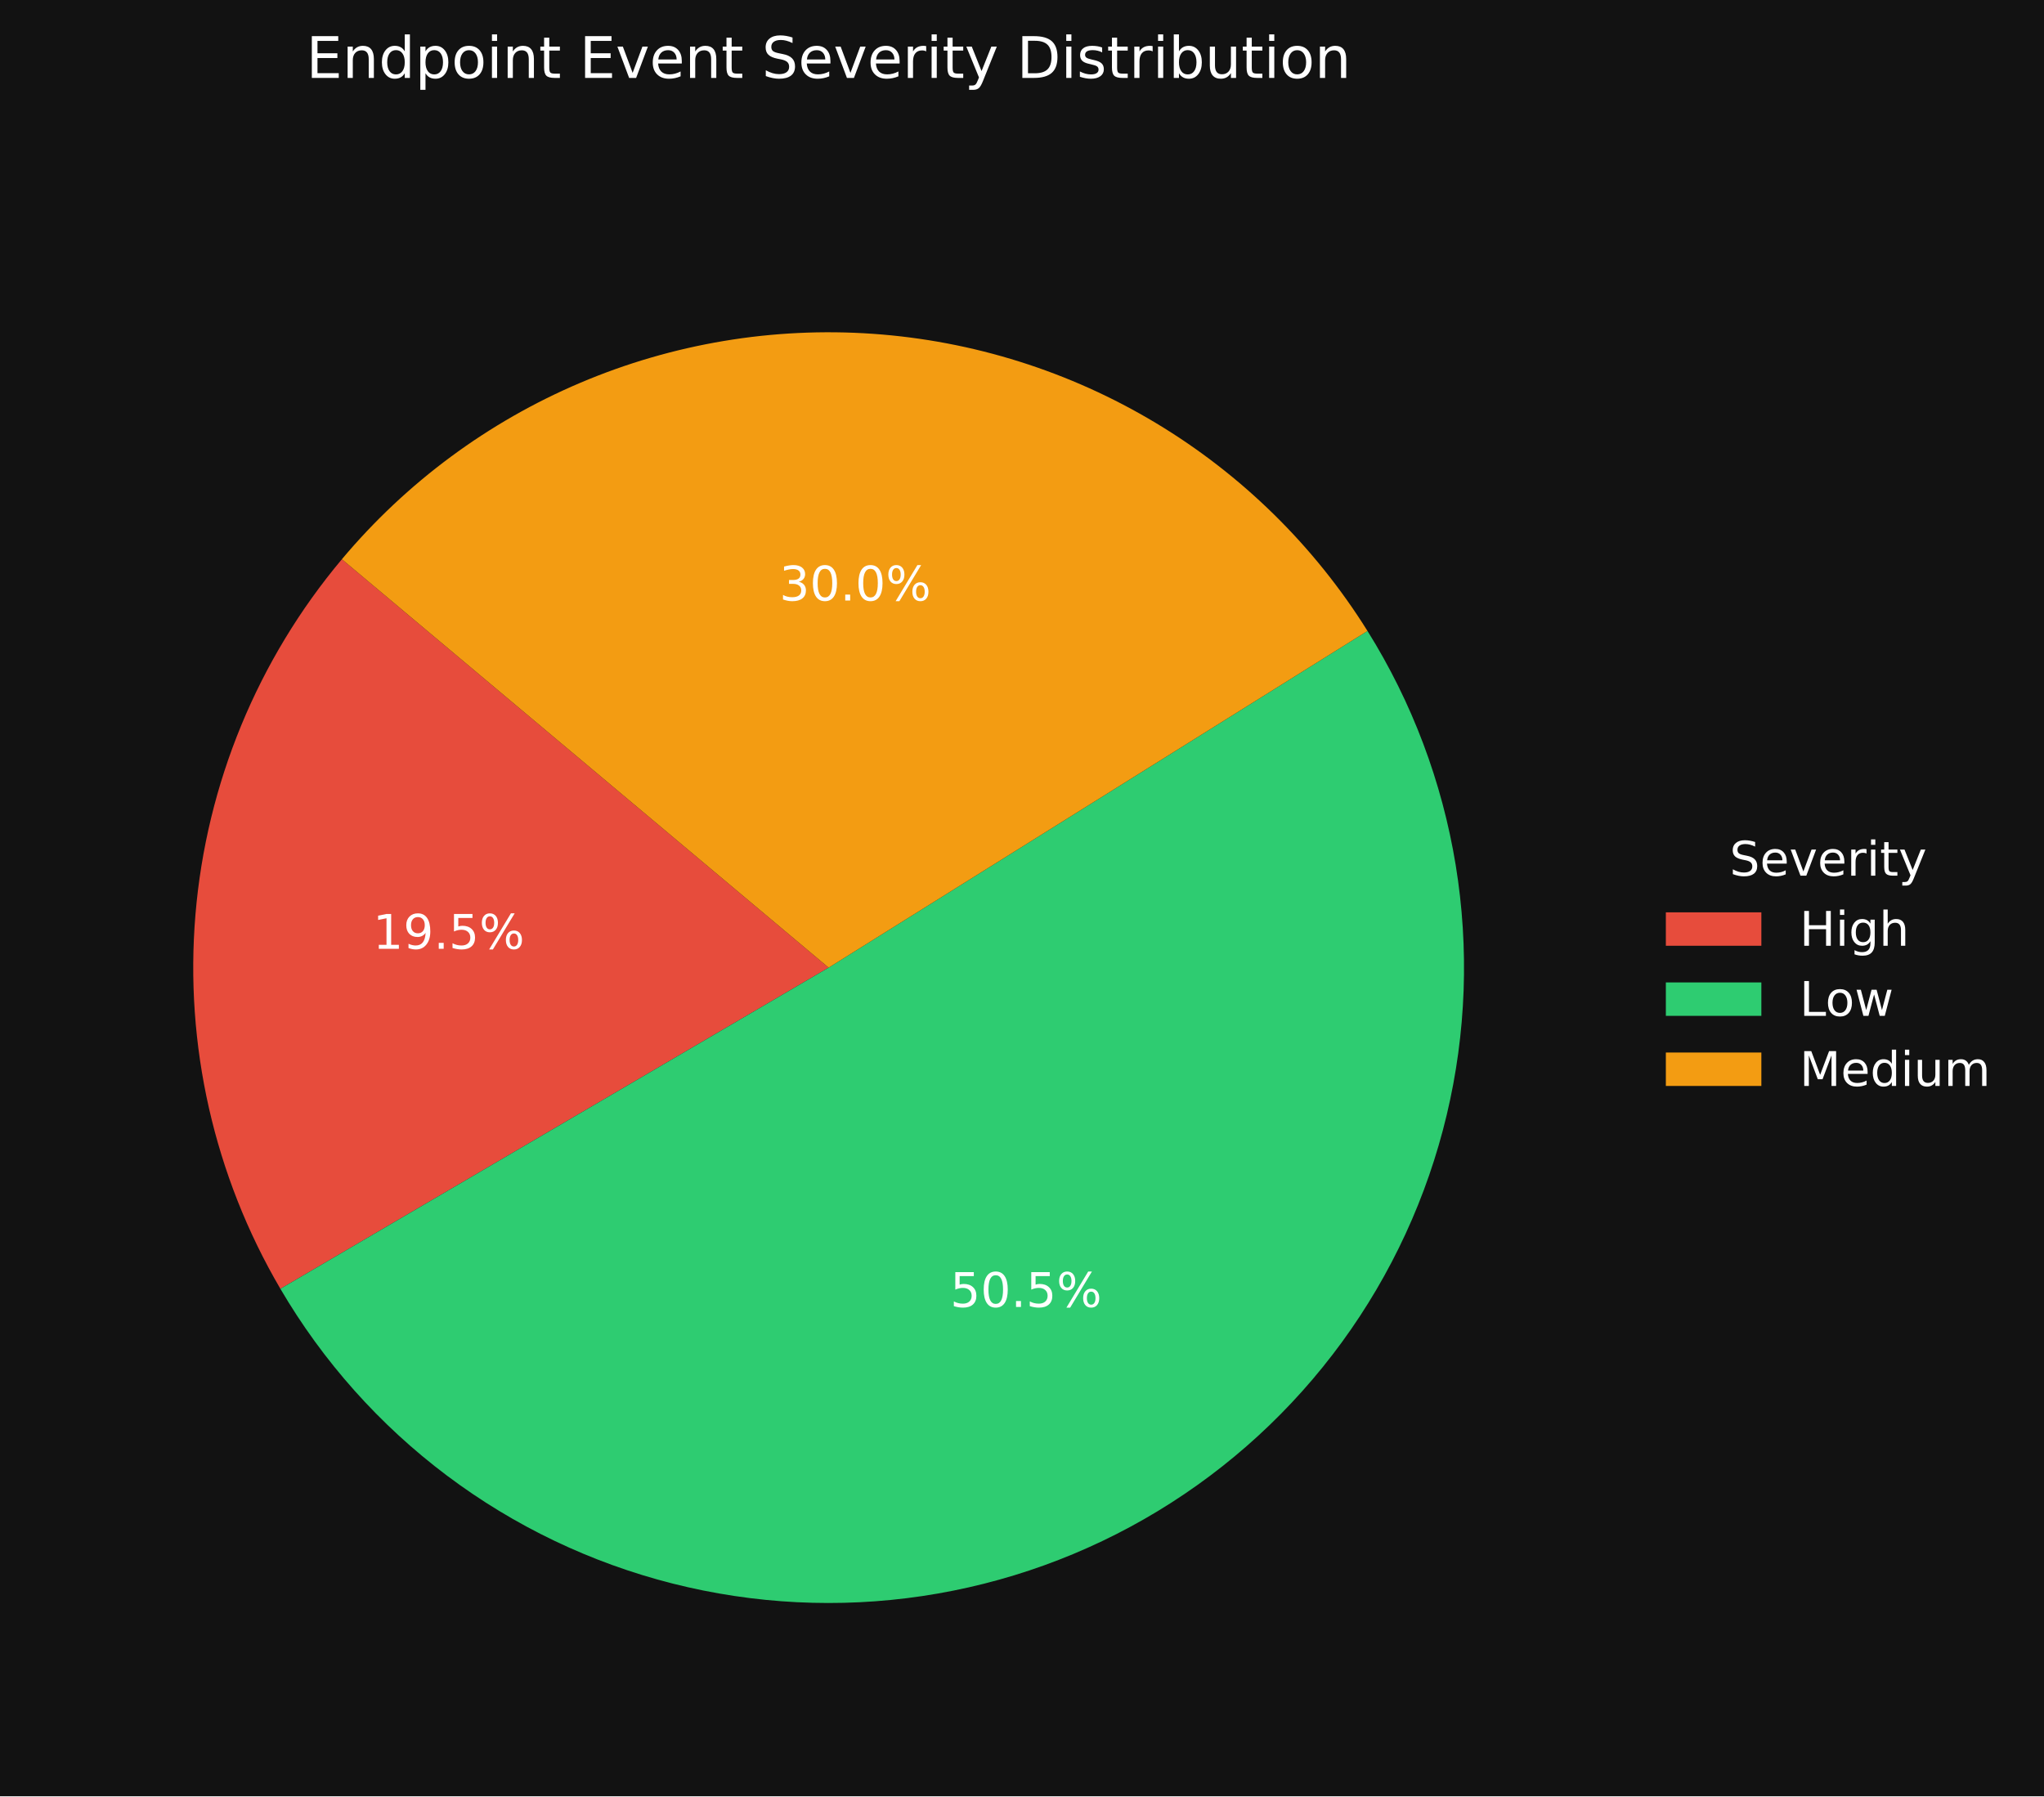
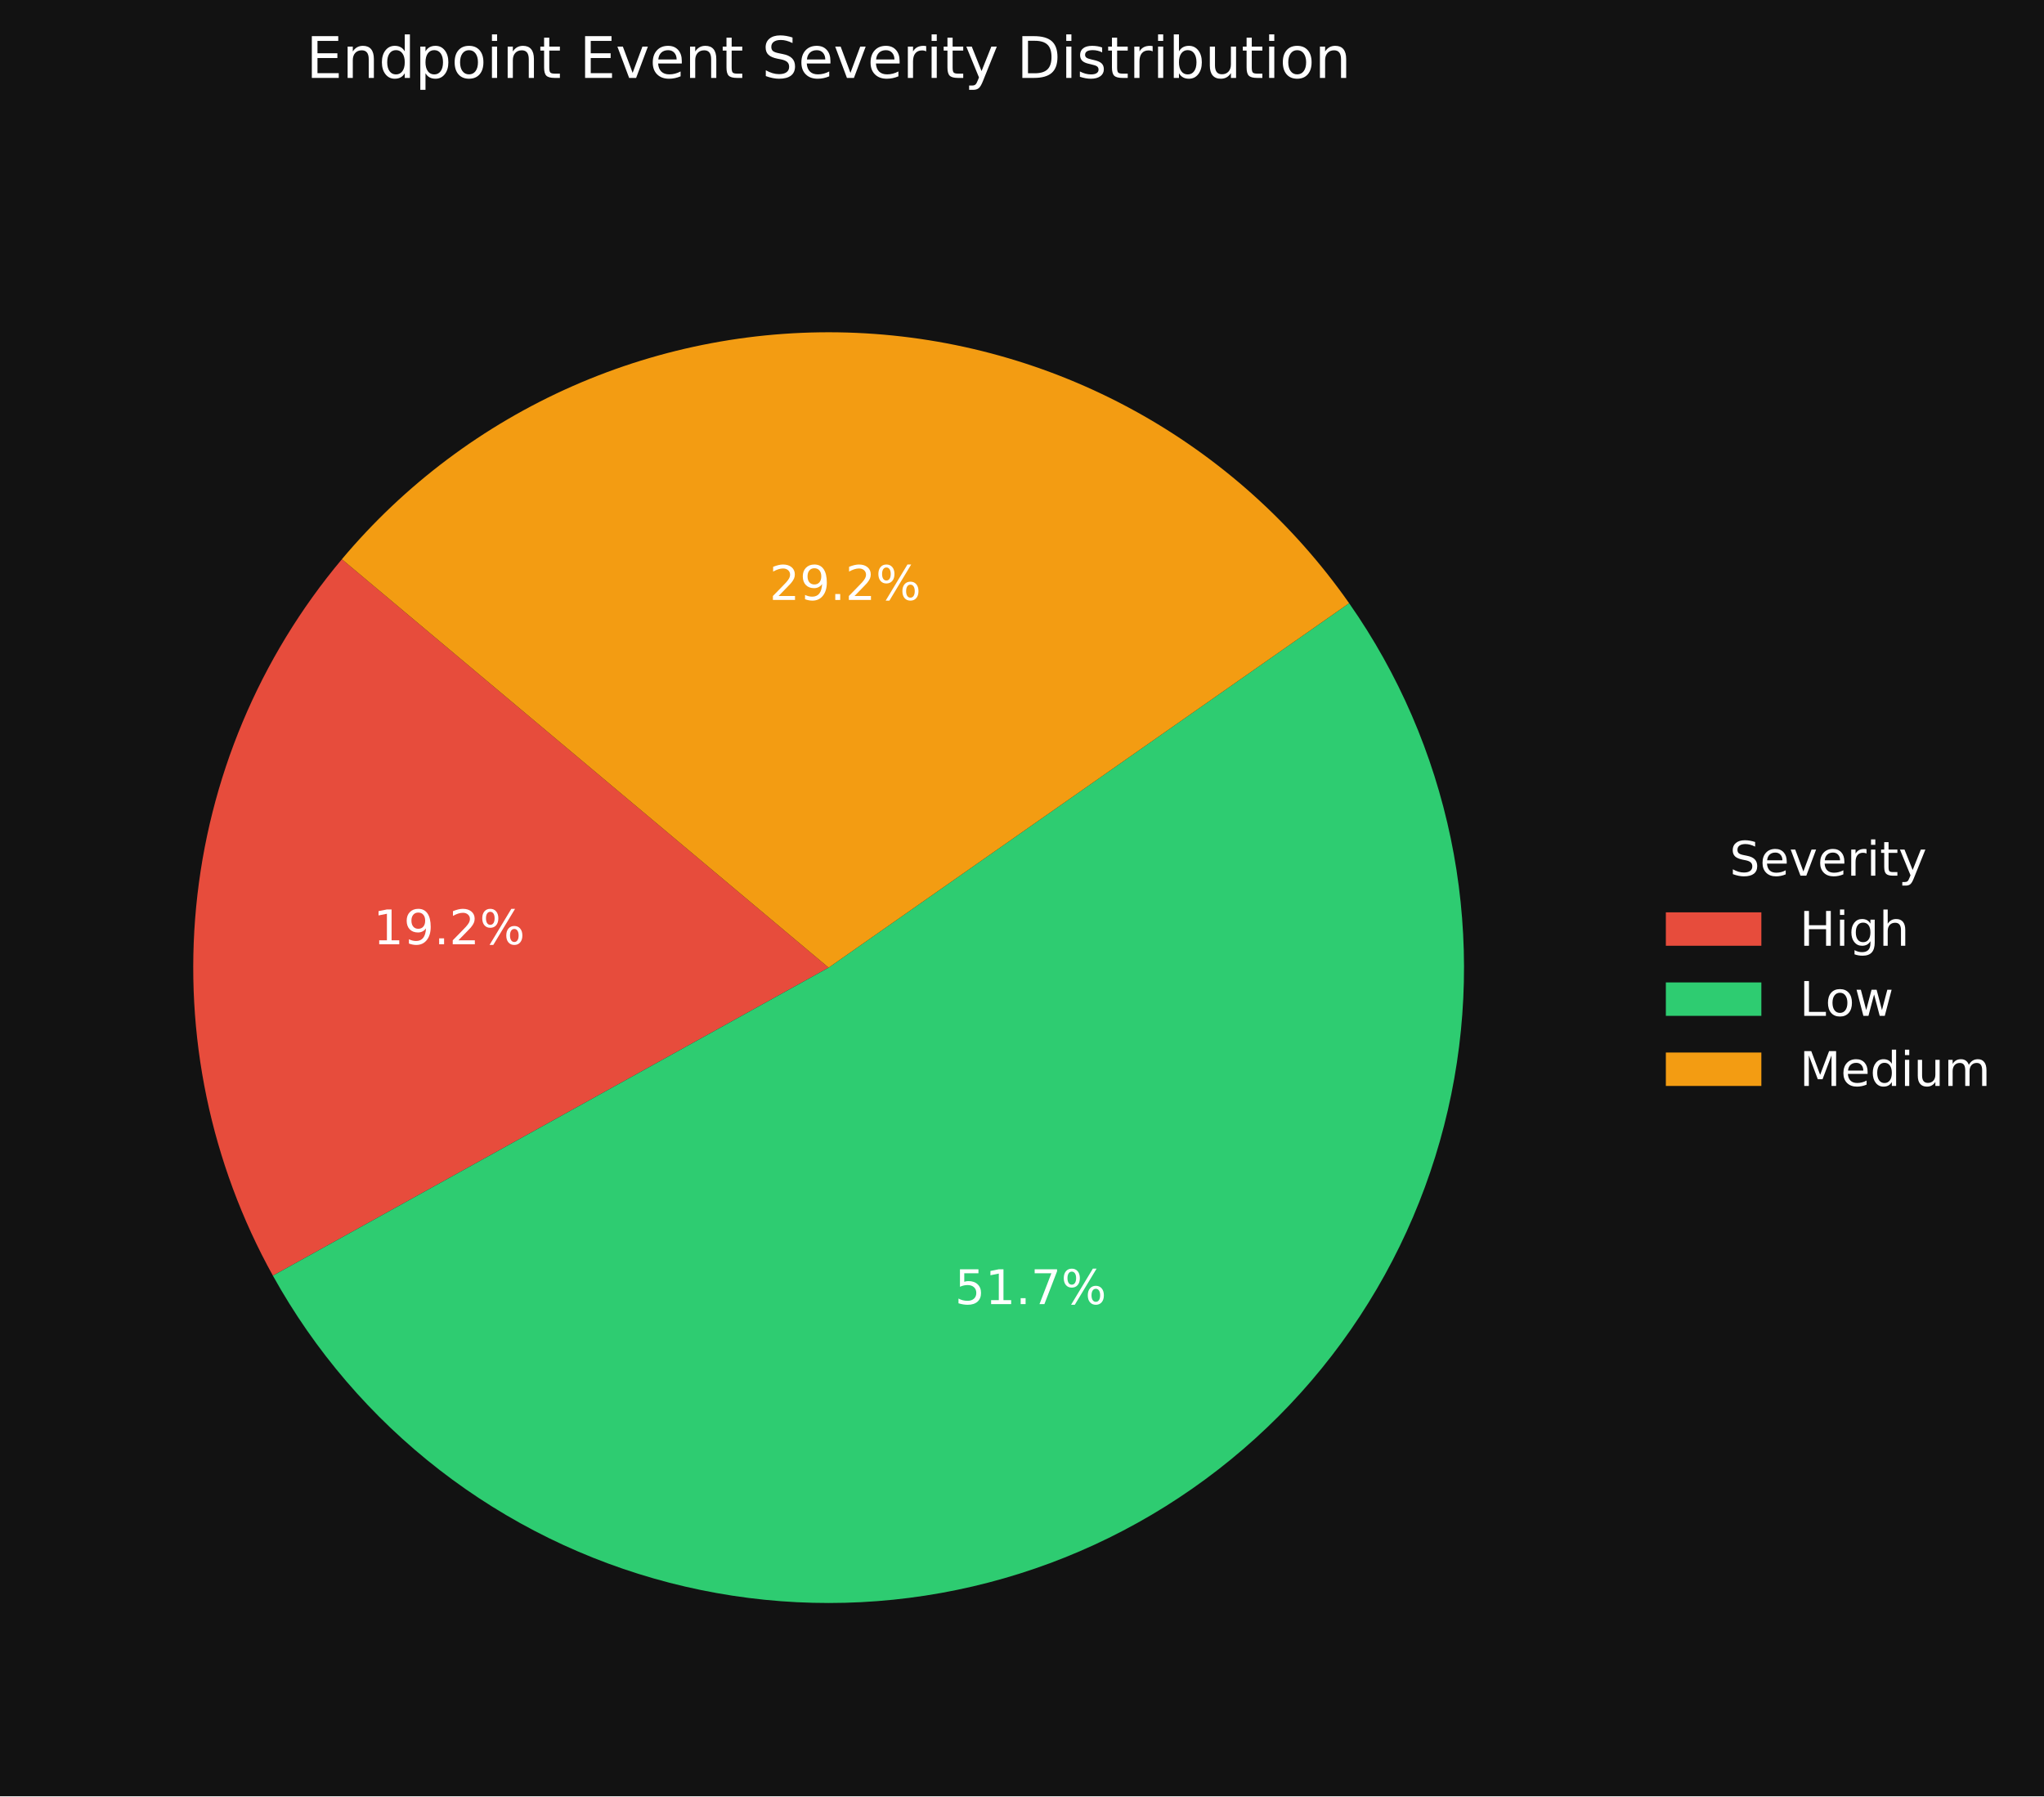
<svg xmlns="http://www.w3.org/2000/svg" xmlns:xlink="http://www.w3.org/1999/xlink" width="428.026pt" height="376.158pt" viewBox="0 0 428.026 376.158" version="1.1">
  <defs>
    <style type="text/css">*{stroke-linejoin: round; stroke-linecap: butt}</style>
  </defs>
  <g id="figure_1">
    <g id="patch_1">
      <path d="M 0 376.158  L 428.026 376.158  L 428.026 -0  L 0 -0  z " style="fill: #121212" />
    </g>
    <g id="axes_1">
      <g id="patch_2">
-         <path d="M 71.593 117.111  C 53.951 138.136 43.239 164.113 40.934 191.462  C 38.629 218.811 44.841 246.215 58.715 269.896  L 173.52 202.638  z " style="fill: #e74c3c" />
+         <path d="M 71.593 117.111  C 54.298 137.723 43.655 163.103 41.077 189.885  C 38.498 216.668 44.102 243.612 57.147 267.145  L 173.52 202.638  z " style="fill: #e74c3c" />
      </g>
      <g id="patch_3">
-         <path d="M 58.715 269.896  C 67.628 285.11 79.477 298.402 93.571 308.997  C 107.666 319.591 123.727 327.28 140.819 331.613  C 157.911 335.947 175.695 336.84 193.135 334.24  C 210.575 331.641 227.325 325.601 242.41 316.471  C 257.496 307.342 270.617 295.304 281.009 281.06  C 291.402 266.815 298.86 250.646 302.949 233.494  C 307.038 216.342 307.677 198.547 304.829 181.146  C 301.981 163.745 295.702 147.083 286.358 132.129  L 173.52 202.638  z " style="fill: #2ecc71" />
+         <path d="M 57.147 267.145  C 65.902 282.94 77.782 296.788 92.061 307.844  C 106.34 318.9 122.722 326.934 140.205 331.456  C 157.689 335.978 175.912 336.893 193.761 334.146  C 211.61 331.398 228.714 325.046 244.029 315.476  C 259.344 305.906 272.551 293.318 282.845 278.48  C 293.139 263.641 300.304 246.862 303.905 229.165  C 307.505 211.469 307.465 193.223 303.788 175.542  C 300.11 157.862 292.871 141.113 282.513 126.32  L 173.52 202.638  z " style="fill: #2ecc71" />
      </g>
      <g id="patch_4">
-         <path d="M 286.358 132.129  C 275.231 114.323 260.047 99.401 242.049 88.587  C 224.051 77.773 203.747 71.371 182.802 69.906  C 161.856 68.442 140.858 71.955 121.531 80.159  C 102.204 88.363 85.09 101.027 71.593 117.111  L 173.52 202.638  z " style="fill: #f39c12" />
+         <path d="M 282.513 126.32  C 270.807 109.603 255.411 95.801 237.518 85.984  C 219.626 76.168 199.713 70.599 179.324 69.709  C 158.935 68.819 138.612 72.631 119.932 80.85  C 101.252 89.07 84.711 101.478 71.593 117.111  L 173.52 202.638  z " style="fill: #f39c12" />
      </g>
      <g id="matplotlib.axis_1" />
      <g id="matplotlib.axis_2" />
      <g id="text_1">
-         <g style="fill: #ffffff" transform="translate(78.08492 198.692) scale(0.1 -0.1)">
+         <g style="fill: #ffffff" transform="translate(78.17034 197.7458) scale(0.1 -0.1)">
          <defs>
            <path id="DejaVuSans-31" d="M 794 531  L 1825 531  L 1825 4091  L 703 3866  L 703 4441  L 1819 4666  L 2450 4666  L 2450 531  L 3481 531  L 3481 0  L 794 0  L 794 531  z " transform="scale(0.015625)" />
            <path id="DejaVuSans-39" d="M 703 97  L 703 672  Q 941 559 1184 500  Q 1428 441 1663 441  Q 2288 441 2617 861  Q 2947 1281 2994 2138  Q 2813 1869 2534 1725  Q 2256 1581 1919 1581  Q 1219 1581 811 2004  Q 403 2428 403 3163  Q 403 3881 828 4315  Q 1253 4750 1959 4750  Q 2769 4750 3195 4129  Q 3622 3509 3622 2328  Q 3622 1225 3098 567  Q 2575 -91 1691 -91  Q 1453 -91 1209 -44  Q 966 3 703 97  z M 1959 2075  Q 2384 2075 2632 2365  Q 2881 2656 2881 3163  Q 2881 3666 2632 3958  Q 2384 4250 1959 4250  Q 1534 4250 1286 3958  Q 1038 3666 1038 3163  Q 1038 2656 1286 2365  Q 1534 2075 1959 2075  z " transform="scale(0.015625)" />
            <path id="DejaVuSans-2e" d="M 684 794  L 1344 794  L 1344 0  L 684 0  L 684 794  z " transform="scale(0.015625)" />
-             <path id="DejaVuSans-35" d="M 691 4666  L 3169 4666  L 3169 4134  L 1269 4134  L 1269 2991  Q 1406 3038 1543 3061  Q 1681 3084 1819 3084  Q 2600 3084 3056 2656  Q 3513 2228 3513 1497  Q 3513 744 3044 326  Q 2575 -91 1722 -91  Q 1428 -91 1123 -41  Q 819 9 494 109  L 494 744  Q 775 591 1075 516  Q 1375 441 1709 441  Q 2250 441 2565 725  Q 2881 1009 2881 1497  Q 2881 1984 2565 2268  Q 2250 2553 1709 2553  Q 1456 2553 1204 2497  Q 953 2441 691 2322  L 691 4666  z " transform="scale(0.015625)" />
+             <path id="DejaVuSans-32" d="M 1228 531  L 3431 531  L 3431 0  L 469 0  L 469 531  Q 828 903 1448 1529  Q 2069 2156 2228 2338  Q 2531 2678 2651 2914  Q 2772 3150 2772 3378  Q 2772 3750 2511 3984  Q 2250 4219 1831 4219  Q 1534 4219 1204 4116  Q 875 4013 500 3803  L 500 4441  Q 881 4594 1212 4672  Q 1544 4750 1819 4750  Q 2544 4750 2975 4387  Q 3406 4025 3406 3419  Q 3406 3131 3298 2873  Q 3191 2616 2906 2266  Q 2828 2175 2409 1742  Q 1991 1309 1228 531  z " transform="scale(0.015625)" />
            <path id="DejaVuSans-25" d="M 4653 2053  Q 4381 2053 4226 1822  Q 4072 1591 4072 1178  Q 4072 772 4226 539  Q 4381 306 4653 306  Q 4919 306 5073 539  Q 5228 772 5228 1178  Q 5228 1588 5073 1820  Q 4919 2053 4653 2053  z M 4653 2450  Q 5147 2450 5437 2106  Q 5728 1763 5728 1178  Q 5728 594 5436 251  Q 5144 -91 4653 -91  Q 4153 -91 3862 251  Q 3572 594 3572 1178  Q 3572 1766 3864 2108  Q 4156 2450 4653 2450  z M 1428 4353  Q 1159 4353 1004 4120  Q 850 3888 850 3481  Q 850 3069 1003 2837  Q 1156 2606 1428 2606  Q 1700 2606 1854 2837  Q 2009 3069 2009 3481  Q 2009 3884 1853 4118  Q 1697 4353 1428 4353  z M 4250 4750  L 4750 4750  L 1831 -91  L 1331 -91  L 4250 4750  z M 1428 4750  Q 1922 4750 2215 4408  Q 2509 4066 2509 3481  Q 2509 2891 2217 2550  Q 1925 2209 1428 2209  Q 931 2209 642 2551  Q 353 2894 353 3481  Q 353 4063 643 4406  Q 934 4750 1428 4750  z " transform="scale(0.015625)" />
          </defs>
          <use xlink:href="#DejaVuSans-31" />
          <use xlink:href="#DejaVuSans-39" transform="translate(63.62305 0)" />
          <use xlink:href="#DejaVuSans-2e" transform="translate(127.2461 0)" />
-           <use xlink:href="#DejaVuSans-35" transform="translate(159.0332 0)" />
+           <use xlink:href="#DejaVuSans-32" transform="translate(159.0332 0)" />
          <use xlink:href="#DejaVuSans-25" transform="translate(222.6562 0)" />
        </g>
      </g>
      <g id="text_2">
-         <g style="fill: #ffffff" transform="translate(198.9707 273.6974) scale(0.1 -0.1)">
+         <g style="fill: #ffffff" transform="translate(199.9418 273.1002) scale(0.1 -0.1)">
          <defs>
-             <path id="DejaVuSans-30" d="M 2034 4250  Q 1547 4250 1301 3770  Q 1056 3291 1056 2328  Q 1056 1369 1301 889  Q 1547 409 2034 409  Q 2525 409 2770 889  Q 3016 1369 3016 2328  Q 3016 3291 2770 3770  Q 2525 4250 2034 4250  z M 2034 4750  Q 2819 4750 3233 4129  Q 3647 3509 3647 2328  Q 3647 1150 3233 529  Q 2819 -91 2034 -91  Q 1250 -91 836 529  Q 422 1150 422 2328  Q 422 3509 836 4129  Q 1250 4750 2034 4750  z " transform="scale(0.015625)" />
+             <path id="DejaVuSans-35" d="M 691 4666  L 3169 4666  L 3169 4134  L 1269 4134  L 1269 2991  Q 1406 3038 1543 3061  Q 1681 3084 1819 3084  Q 2600 3084 3056 2656  Q 3513 2228 3513 1497  Q 3513 744 3044 326  Q 2575 -91 1722 -91  Q 1428 -91 1123 -41  Q 819 9 494 109  L 494 744  Q 775 591 1075 516  Q 1375 441 1709 441  Q 2250 441 2565 725  Q 2881 1009 2881 1497  Q 2881 1984 2565 2268  Q 2250 2553 1709 2553  Q 1456 2553 1204 2497  Q 953 2441 691 2322  L 691 4666  z " transform="scale(0.015625)" />
+             <path id="DejaVuSans-37" d="M 525 4666  L 3525 4666  L 3525 4397  L 1831 0  L 1172 0  L 2766 4134  L 525 4134  L 525 4666  z " transform="scale(0.015625)" />
          </defs>
          <use xlink:href="#DejaVuSans-35" />
-           <use xlink:href="#DejaVuSans-30" transform="translate(63.62305 0)" />
+           <use xlink:href="#DejaVuSans-31" transform="translate(63.62305 0)" />
          <use xlink:href="#DejaVuSans-2e" transform="translate(127.2461 0)" />
-           <use xlink:href="#DejaVuSans-35" transform="translate(159.0332 0)" />
+           <use xlink:href="#DejaVuSans-37" transform="translate(159.0332 0)" />
          <use xlink:href="#DejaVuSans-25" transform="translate(222.6562 0)" />
        </g>
      </g>
      <g id="text_3">
-         <g style="fill: #ffffff" transform="translate(163.2053 125.7584) scale(0.1 -0.1)">
-           <defs>
-             <path id="DejaVuSans-33" d="M 2597 2516  Q 3050 2419 3304 2112  Q 3559 1806 3559 1356  Q 3559 666 3084 287  Q 2609 -91 1734 -91  Q 1441 -91 1130 -33  Q 819 25 488 141  L 488 750  Q 750 597 1062 519  Q 1375 441 1716 441  Q 2309 441 2620 675  Q 2931 909 2931 1356  Q 2931 1769 2642 2001  Q 2353 2234 1838 2234  L 1294 2234  L 1294 2753  L 1863 2753  Q 2328 2753 2575 2939  Q 2822 3125 2822 3475  Q 2822 3834 2567 4026  Q 2313 4219 1838 4219  Q 1578 4219 1281 4162  Q 984 4106 628 3988  L 628 4550  Q 988 4650 1302 4700  Q 1616 4750 1894 4750  Q 2613 4750 3031 4423  Q 3450 4097 3450 3541  Q 3450 3153 3228 2886  Q 3006 2619 2597 2516  z " transform="scale(0.015625)" />
-           </defs>
-           <use xlink:href="#DejaVuSans-33" />
-           <use xlink:href="#DejaVuSans-30" transform="translate(63.62305 0)" />
+         <g style="fill: #ffffff" transform="translate(161.1187 125.6399) scale(0.1 -0.1)">
+           <use xlink:href="#DejaVuSans-32" />
+           <use xlink:href="#DejaVuSans-39" transform="translate(63.62305 0)" />
          <use xlink:href="#DejaVuSans-2e" transform="translate(127.2461 0)" />
-           <use xlink:href="#DejaVuSans-30" transform="translate(159.0332 0)" />
+           <use xlink:href="#DejaVuSans-32" transform="translate(159.0332 0)" />
          <use xlink:href="#DejaVuSans-25" transform="translate(222.6562 0)" />
        </g>
      </g>
      <g id="text_4">
        <g style="fill: #ffffff" transform="translate(64.12219 16.31812) scale(0.12 -0.12)">
          <defs>
            <path id="DejaVuSans-45" d="M 628 4666  L 3578 4666  L 3578 4134  L 1259 4134  L 1259 2753  L 3481 2753  L 3481 2222  L 1259 2222  L 1259 531  L 3634 531  L 3634 0  L 628 0  L 628 4666  z " transform="scale(0.015625)" />
            <path id="DejaVuSans-6e" d="M 3513 2113  L 3513 0  L 2938 0  L 2938 2094  Q 2938 2591 2744 2837  Q 2550 3084 2163 3084  Q 1697 3084 1428 2787  Q 1159 2491 1159 1978  L 1159 0  L 581 0  L 581 3500  L 1159 3500  L 1159 2956  Q 1366 3272 1645 3428  Q 1925 3584 2291 3584  Q 2894 3584 3203 3211  Q 3513 2838 3513 2113  z " transform="scale(0.015625)" />
            <path id="DejaVuSans-64" d="M 2906 2969  L 2906 4863  L 3481 4863  L 3481 0  L 2906 0  L 2906 525  Q 2725 213 2448 61  Q 2172 -91 1784 -91  Q 1150 -91 751 415  Q 353 922 353 1747  Q 353 2572 751 3078  Q 1150 3584 1784 3584  Q 2172 3584 2448 3432  Q 2725 3281 2906 2969  z M 947 1747  Q 947 1113 1208 752  Q 1469 391 1925 391  Q 2381 391 2643 752  Q 2906 1113 2906 1747  Q 2906 2381 2643 2742  Q 2381 3103 1925 3103  Q 1469 3103 1208 2742  Q 947 2381 947 1747  z " transform="scale(0.015625)" />
            <path id="DejaVuSans-70" d="M 1159 525  L 1159 -1331  L 581 -1331  L 581 3500  L 1159 3500  L 1159 2969  Q 1341 3281 1617 3432  Q 1894 3584 2278 3584  Q 2916 3584 3314 3078  Q 3713 2572 3713 1747  Q 3713 922 3314 415  Q 2916 -91 2278 -91  Q 1894 -91 1617 61  Q 1341 213 1159 525  z M 3116 1747  Q 3116 2381 2855 2742  Q 2594 3103 2138 3103  Q 1681 3103 1420 2742  Q 1159 2381 1159 1747  Q 1159 1113 1420 752  Q 1681 391 2138 391  Q 2594 391 2855 752  Q 3116 1113 3116 1747  z " transform="scale(0.015625)" />
            <path id="DejaVuSans-6f" d="M 1959 3097  Q 1497 3097 1228 2736  Q 959 2375 959 1747  Q 959 1119 1226 758  Q 1494 397 1959 397  Q 2419 397 2687 759  Q 2956 1122 2956 1747  Q 2956 2369 2687 2733  Q 2419 3097 1959 3097  z M 1959 3584  Q 2709 3584 3137 3096  Q 3566 2609 3566 1747  Q 3566 888 3137 398  Q 2709 -91 1959 -91  Q 1206 -91 779 398  Q 353 888 353 1747  Q 353 2609 779 3096  Q 1206 3584 1959 3584  z " transform="scale(0.015625)" />
            <path id="DejaVuSans-69" d="M 603 3500  L 1178 3500  L 1178 0  L 603 0  L 603 3500  z M 603 4863  L 1178 4863  L 1178 4134  L 603 4134  L 603 4863  z " transform="scale(0.015625)" />
            <path id="DejaVuSans-74" d="M 1172 4494  L 1172 3500  L 2356 3500  L 2356 3053  L 1172 3053  L 1172 1153  Q 1172 725 1289 603  Q 1406 481 1766 481  L 2356 481  L 2356 0  L 1766 0  Q 1100 0 847 248  Q 594 497 594 1153  L 594 3053  L 172 3053  L 172 3500  L 594 3500  L 594 4494  L 1172 4494  z " transform="scale(0.015625)" />
            <path id="DejaVuSans-20" transform="scale(0.015625)" />
            <path id="DejaVuSans-76" d="M 191 3500  L 800 3500  L 1894 563  L 2988 3500  L 3597 3500  L 2284 0  L 1503 0  L 191 3500  z " transform="scale(0.015625)" />
            <path id="DejaVuSans-65" d="M 3597 1894  L 3597 1613  L 953 1613  Q 991 1019 1311 708  Q 1631 397 2203 397  Q 2534 397 2845 478  Q 3156 559 3463 722  L 3463 178  Q 3153 47 2828 -22  Q 2503 -91 2169 -91  Q 1331 -91 842 396  Q 353 884 353 1716  Q 353 2575 817 3079  Q 1281 3584 2069 3584  Q 2775 3584 3186 3129  Q 3597 2675 3597 1894  z M 3022 2063  Q 3016 2534 2758 2815  Q 2500 3097 2075 3097  Q 1594 3097 1305 2825  Q 1016 2553 972 2059  L 3022 2063  z " transform="scale(0.015625)" />
            <path id="DejaVuSans-53" d="M 3425 4513  L 3425 3897  Q 3066 4069 2747 4153  Q 2428 4238 2131 4238  Q 1616 4238 1336 4038  Q 1056 3838 1056 3469  Q 1056 3159 1242 3001  Q 1428 2844 1947 2747  L 2328 2669  Q 3034 2534 3370 2195  Q 3706 1856 3706 1288  Q 3706 609 3251 259  Q 2797 -91 1919 -91  Q 1588 -91 1214 -16  Q 841 59 441 206  L 441 856  Q 825 641 1194 531  Q 1563 422 1919 422  Q 2459 422 2753 634  Q 3047 847 3047 1241  Q 3047 1584 2836 1778  Q 2625 1972 2144 2069  L 1759 2144  Q 1053 2284 737 2584  Q 422 2884 422 3419  Q 422 4038 858 4394  Q 1294 4750 2059 4750  Q 2388 4750 2728 4690  Q 3069 4631 3425 4513  z " transform="scale(0.015625)" />
            <path id="DejaVuSans-72" d="M 2631 2963  Q 2534 3019 2420 3045  Q 2306 3072 2169 3072  Q 1681 3072 1420 2755  Q 1159 2438 1159 1844  L 1159 0  L 581 0  L 581 3500  L 1159 3500  L 1159 2956  Q 1341 3275 1631 3429  Q 1922 3584 2338 3584  Q 2397 3584 2469 3576  Q 2541 3569 2628 3553  L 2631 2963  z " transform="scale(0.015625)" />
            <path id="DejaVuSans-79" d="M 2059 -325  Q 1816 -950 1584 -1140  Q 1353 -1331 966 -1331  L 506 -1331  L 506 -850  L 844 -850  Q 1081 -850 1212 -737  Q 1344 -625 1503 -206  L 1606 56  L 191 3500  L 800 3500  L 1894 763  L 2988 3500  L 3597 3500  L 2059 -325  z " transform="scale(0.015625)" />
            <path id="DejaVuSans-44" d="M 1259 4147  L 1259 519  L 2022 519  Q 2988 519 3436 956  Q 3884 1394 3884 2338  Q 3884 3275 3436 3711  Q 2988 4147 2022 4147  L 1259 4147  z M 628 4666  L 1925 4666  Q 3281 4666 3915 4102  Q 4550 3538 4550 2338  Q 4550 1131 3912 565  Q 3275 0 1925 0  L 628 0  L 628 4666  z " transform="scale(0.015625)" />
            <path id="DejaVuSans-73" d="M 2834 3397  L 2834 2853  Q 2591 2978 2328 3040  Q 2066 3103 1784 3103  Q 1356 3103 1142 2972  Q 928 2841 928 2578  Q 928 2378 1081 2264  Q 1234 2150 1697 2047  L 1894 2003  Q 2506 1872 2764 1633  Q 3022 1394 3022 966  Q 3022 478 2636 193  Q 2250 -91 1575 -91  Q 1294 -91 989 -36  Q 684 19 347 128  L 347 722  Q 666 556 975 473  Q 1284 391 1588 391  Q 1994 391 2212 530  Q 2431 669 2431 922  Q 2431 1156 2273 1281  Q 2116 1406 1581 1522  L 1381 1569  Q 847 1681 609 1914  Q 372 2147 372 2553  Q 372 3047 722 3315  Q 1072 3584 1716 3584  Q 2034 3584 2315 3537  Q 2597 3491 2834 3397  z " transform="scale(0.015625)" />
            <path id="DejaVuSans-62" d="M 3116 1747  Q 3116 2381 2855 2742  Q 2594 3103 2138 3103  Q 1681 3103 1420 2742  Q 1159 2381 1159 1747  Q 1159 1113 1420 752  Q 1681 391 2138 391  Q 2594 391 2855 752  Q 3116 1113 3116 1747  z M 1159 2969  Q 1341 3281 1617 3432  Q 1894 3584 2278 3584  Q 2916 3584 3314 3078  Q 3713 2572 3713 1747  Q 3713 922 3314 415  Q 2916 -91 2278 -91  Q 1894 -91 1617 61  Q 1341 213 1159 525  L 1159 0  L 581 0  L 581 4863  L 1159 4863  L 1159 2969  z " transform="scale(0.015625)" />
            <path id="DejaVuSans-75" d="M 544 1381  L 544 3500  L 1119 3500  L 1119 1403  Q 1119 906 1312 657  Q 1506 409 1894 409  Q 2359 409 2629 706  Q 2900 1003 2900 1516  L 2900 3500  L 3475 3500  L 3475 0  L 2900 0  L 2900 538  Q 2691 219 2414 64  Q 2138 -91 1772 -91  Q 1169 -91 856 284  Q 544 659 544 1381  z M 1991 3584  L 1991 3584  z " transform="scale(0.015625)" />
          </defs>
          <use xlink:href="#DejaVuSans-45" />
          <use xlink:href="#DejaVuSans-6e" transform="translate(63.18359 0)" />
          <use xlink:href="#DejaVuSans-64" transform="translate(126.5625 0)" />
          <use xlink:href="#DejaVuSans-70" transform="translate(190.0391 0)" />
          <use xlink:href="#DejaVuSans-6f" transform="translate(253.5156 0)" />
          <use xlink:href="#DejaVuSans-69" transform="translate(314.6973 0)" />
          <use xlink:href="#DejaVuSans-6e" transform="translate(342.4805 0)" />
          <use xlink:href="#DejaVuSans-74" transform="translate(405.8594 0)" />
          <use xlink:href="#DejaVuSans-20" transform="translate(445.0684 0)" />
          <use xlink:href="#DejaVuSans-45" transform="translate(476.8555 0)" />
          <use xlink:href="#DejaVuSans-76" transform="translate(540.0391 0)" />
          <use xlink:href="#DejaVuSans-65" transform="translate(599.2188 0)" />
          <use xlink:href="#DejaVuSans-6e" transform="translate(660.7422 0)" />
          <use xlink:href="#DejaVuSans-74" transform="translate(724.1211 0)" />
          <use xlink:href="#DejaVuSans-20" transform="translate(763.3301 0)" />
          <use xlink:href="#DejaVuSans-53" transform="translate(795.1172 0)" />
          <use xlink:href="#DejaVuSans-65" transform="translate(858.5938 0)" />
          <use xlink:href="#DejaVuSans-76" transform="translate(920.1172 0)" />
          <use xlink:href="#DejaVuSans-65" transform="translate(979.2969 0)" />
          <use xlink:href="#DejaVuSans-72" transform="translate(1040.82 0)" />
          <use xlink:href="#DejaVuSans-69" transform="translate(1081.934 0)" />
          <use xlink:href="#DejaVuSans-74" transform="translate(1109.717 0)" />
          <use xlink:href="#DejaVuSans-79" transform="translate(1148.926 0)" />
          <use xlink:href="#DejaVuSans-20" transform="translate(1208.105 0)" />
          <use xlink:href="#DejaVuSans-44" transform="translate(1239.893 0)" />
          <use xlink:href="#DejaVuSans-69" transform="translate(1316.895 0)" />
          <use xlink:href="#DejaVuSans-73" transform="translate(1344.678 0)" />
          <use xlink:href="#DejaVuSans-74" transform="translate(1396.777 0)" />
          <use xlink:href="#DejaVuSans-72" transform="translate(1435.986 0)" />
          <use xlink:href="#DejaVuSans-69" transform="translate(1477.1 0)" />
          <use xlink:href="#DejaVuSans-62" transform="translate(1504.883 0)" />
          <use xlink:href="#DejaVuSans-75" transform="translate(1568.359 0)" />
          <use xlink:href="#DejaVuSans-74" transform="translate(1631.738 0)" />
          <use xlink:href="#DejaVuSans-69" transform="translate(1670.947 0)" />
          <use xlink:href="#DejaVuSans-6f" transform="translate(1698.73 0)" />
          <use xlink:href="#DejaVuSans-6e" transform="translate(1759.912 0)" />
        </g>
      </g>
      <g id="legend_1">
        <g id="text_5">
          <g style="fill: #ffffff" transform="translate(362.1822 183.3803) scale(0.1 -0.1)">
            <use xlink:href="#DejaVuSans-53" />
            <use xlink:href="#DejaVuSans-65" transform="translate(63.47656 0)" />
            <use xlink:href="#DejaVuSans-76" transform="translate(125 0)" />
            <use xlink:href="#DejaVuSans-65" transform="translate(184.1797 0)" />
            <use xlink:href="#DejaVuSans-72" transform="translate(245.7031 0)" />
            <use xlink:href="#DejaVuSans-69" transform="translate(286.8164 0)" />
            <use xlink:href="#DejaVuSans-74" transform="translate(314.5996 0)" />
            <use xlink:href="#DejaVuSans-79" transform="translate(353.8086 0)" />
          </g>
        </g>
        <g id="patch_5">
          <path d="M 348.84 198.058  L 368.84 198.058  L 368.84 191.058  L 348.84 191.058  z " style="fill: #e74c3c" />
        </g>
        <g id="text_6">
          <g style="fill: #ffffff" transform="translate(376.84 198.0584) scale(0.1 -0.1)">
            <defs>
              <path id="DejaVuSans-48" d="M 628 4666  L 1259 4666  L 1259 2753  L 3553 2753  L 3553 4666  L 4184 4666  L 4184 0  L 3553 0  L 3553 2222  L 1259 2222  L 1259 0  L 628 0  L 628 4666  z " transform="scale(0.015625)" />
              <path id="DejaVuSans-67" d="M 2906 1791  Q 2906 2416 2648 2759  Q 2391 3103 1925 3103  Q 1463 3103 1205 2759  Q 947 2416 947 1791  Q 947 1169 1205 825  Q 1463 481 1925 481  Q 2391 481 2648 825  Q 2906 1169 2906 1791  z M 3481 434  Q 3481 -459 3084 -895  Q 2688 -1331 1869 -1331  Q 1566 -1331 1297 -1286  Q 1028 -1241 775 -1147  L 775 -588  Q 1028 -725 1275 -790  Q 1522 -856 1778 -856  Q 2344 -856 2625 -561  Q 2906 -266 2906 331  L 2906 616  Q 2728 306 2450 153  Q 2172 0 1784 0  Q 1141 0 747 490  Q 353 981 353 1791  Q 353 2603 747 3093  Q 1141 3584 1784 3584  Q 2172 3584 2450 3431  Q 2728 3278 2906 2969  L 2906 3500  L 3481 3500  L 3481 434  z " transform="scale(0.015625)" />
              <path id="DejaVuSans-68" d="M 3513 2113  L 3513 0  L 2938 0  L 2938 2094  Q 2938 2591 2744 2837  Q 2550 3084 2163 3084  Q 1697 3084 1428 2787  Q 1159 2491 1159 1978  L 1159 0  L 581 0  L 581 4863  L 1159 4863  L 1159 2956  Q 1366 3272 1645 3428  Q 1925 3584 2291 3584  Q 2894 3584 3203 3211  Q 3513 2838 3513 2113  z " transform="scale(0.015625)" />
            </defs>
            <use xlink:href="#DejaVuSans-48" />
            <use xlink:href="#DejaVuSans-69" transform="translate(75.19531 0)" />
            <use xlink:href="#DejaVuSans-67" transform="translate(102.9785 0)" />
            <use xlink:href="#DejaVuSans-68" transform="translate(166.4551 0)" />
          </g>
        </g>
        <g id="patch_6">
          <path d="M 348.84 212.737  L 368.84 212.737  L 368.84 205.737  L 348.84 205.737  z " style="fill: #2ecc71" />
        </g>
        <g id="text_7">
          <g style="fill: #ffffff" transform="translate(376.84 212.7366) scale(0.1 -0.1)">
            <defs>
              <path id="DejaVuSans-4c" d="M 628 4666  L 1259 4666  L 1259 531  L 3531 531  L 3531 0  L 628 0  L 628 4666  z " transform="scale(0.015625)" />
              <path id="DejaVuSans-77" d="M 269 3500  L 844 3500  L 1563 769  L 2278 3500  L 2956 3500  L 3675 769  L 4391 3500  L 4966 3500  L 4050 0  L 3372 0  L 2619 2869  L 1863 0  L 1184 0  L 269 3500  z " transform="scale(0.015625)" />
            </defs>
            <use xlink:href="#DejaVuSans-4c" />
            <use xlink:href="#DejaVuSans-6f" transform="translate(53.96289 0)" />
            <use xlink:href="#DejaVuSans-77" transform="translate(115.1445 0)" />
          </g>
        </g>
        <g id="patch_7">
          <path d="M 348.84 227.415  L 368.84 227.415  L 368.84 220.415  L 348.84 220.415  z " style="fill: #f39c12" />
        </g>
        <g id="text_8">
          <g style="fill: #ffffff" transform="translate(376.84 227.4147) scale(0.1 -0.1)">
            <defs>
              <path id="DejaVuSans-4d" d="M 628 4666  L 1569 4666  L 2759 1491  L 3956 4666  L 4897 4666  L 4897 0  L 4281 0  L 4281 4097  L 3078 897  L 2444 897  L 1241 4097  L 1241 0  L 628 0  L 628 4666  z " transform="scale(0.015625)" />
              <path id="DejaVuSans-6d" d="M 3328 2828  Q 3544 3216 3844 3400  Q 4144 3584 4550 3584  Q 5097 3584 5394 3201  Q 5691 2819 5691 2113  L 5691 0  L 5113 0  L 5113 2094  Q 5113 2597 4934 2840  Q 4756 3084 4391 3084  Q 3944 3084 3684 2787  Q 3425 2491 3425 1978  L 3425 0  L 2847 0  L 2847 2094  Q 2847 2600 2669 2842  Q 2491 3084 2119 3084  Q 1678 3084 1418 2786  Q 1159 2488 1159 1978  L 1159 0  L 581 0  L 581 3500  L 1159 3500  L 1159 2956  Q 1356 3278 1631 3431  Q 1906 3584 2284 3584  Q 2666 3584 2933 3390  Q 3200 3197 3328 2828  z " transform="scale(0.015625)" />
            </defs>
            <use xlink:href="#DejaVuSans-4d" />
            <use xlink:href="#DejaVuSans-65" transform="translate(86.2793 0)" />
            <use xlink:href="#DejaVuSans-64" transform="translate(147.8027 0)" />
            <use xlink:href="#DejaVuSans-69" transform="translate(211.2793 0)" />
            <use xlink:href="#DejaVuSans-75" transform="translate(239.0625 0)" />
            <use xlink:href="#DejaVuSans-6d" transform="translate(302.4414 0)" />
          </g>
        </g>
      </g>
    </g>
  </g>
</svg>
